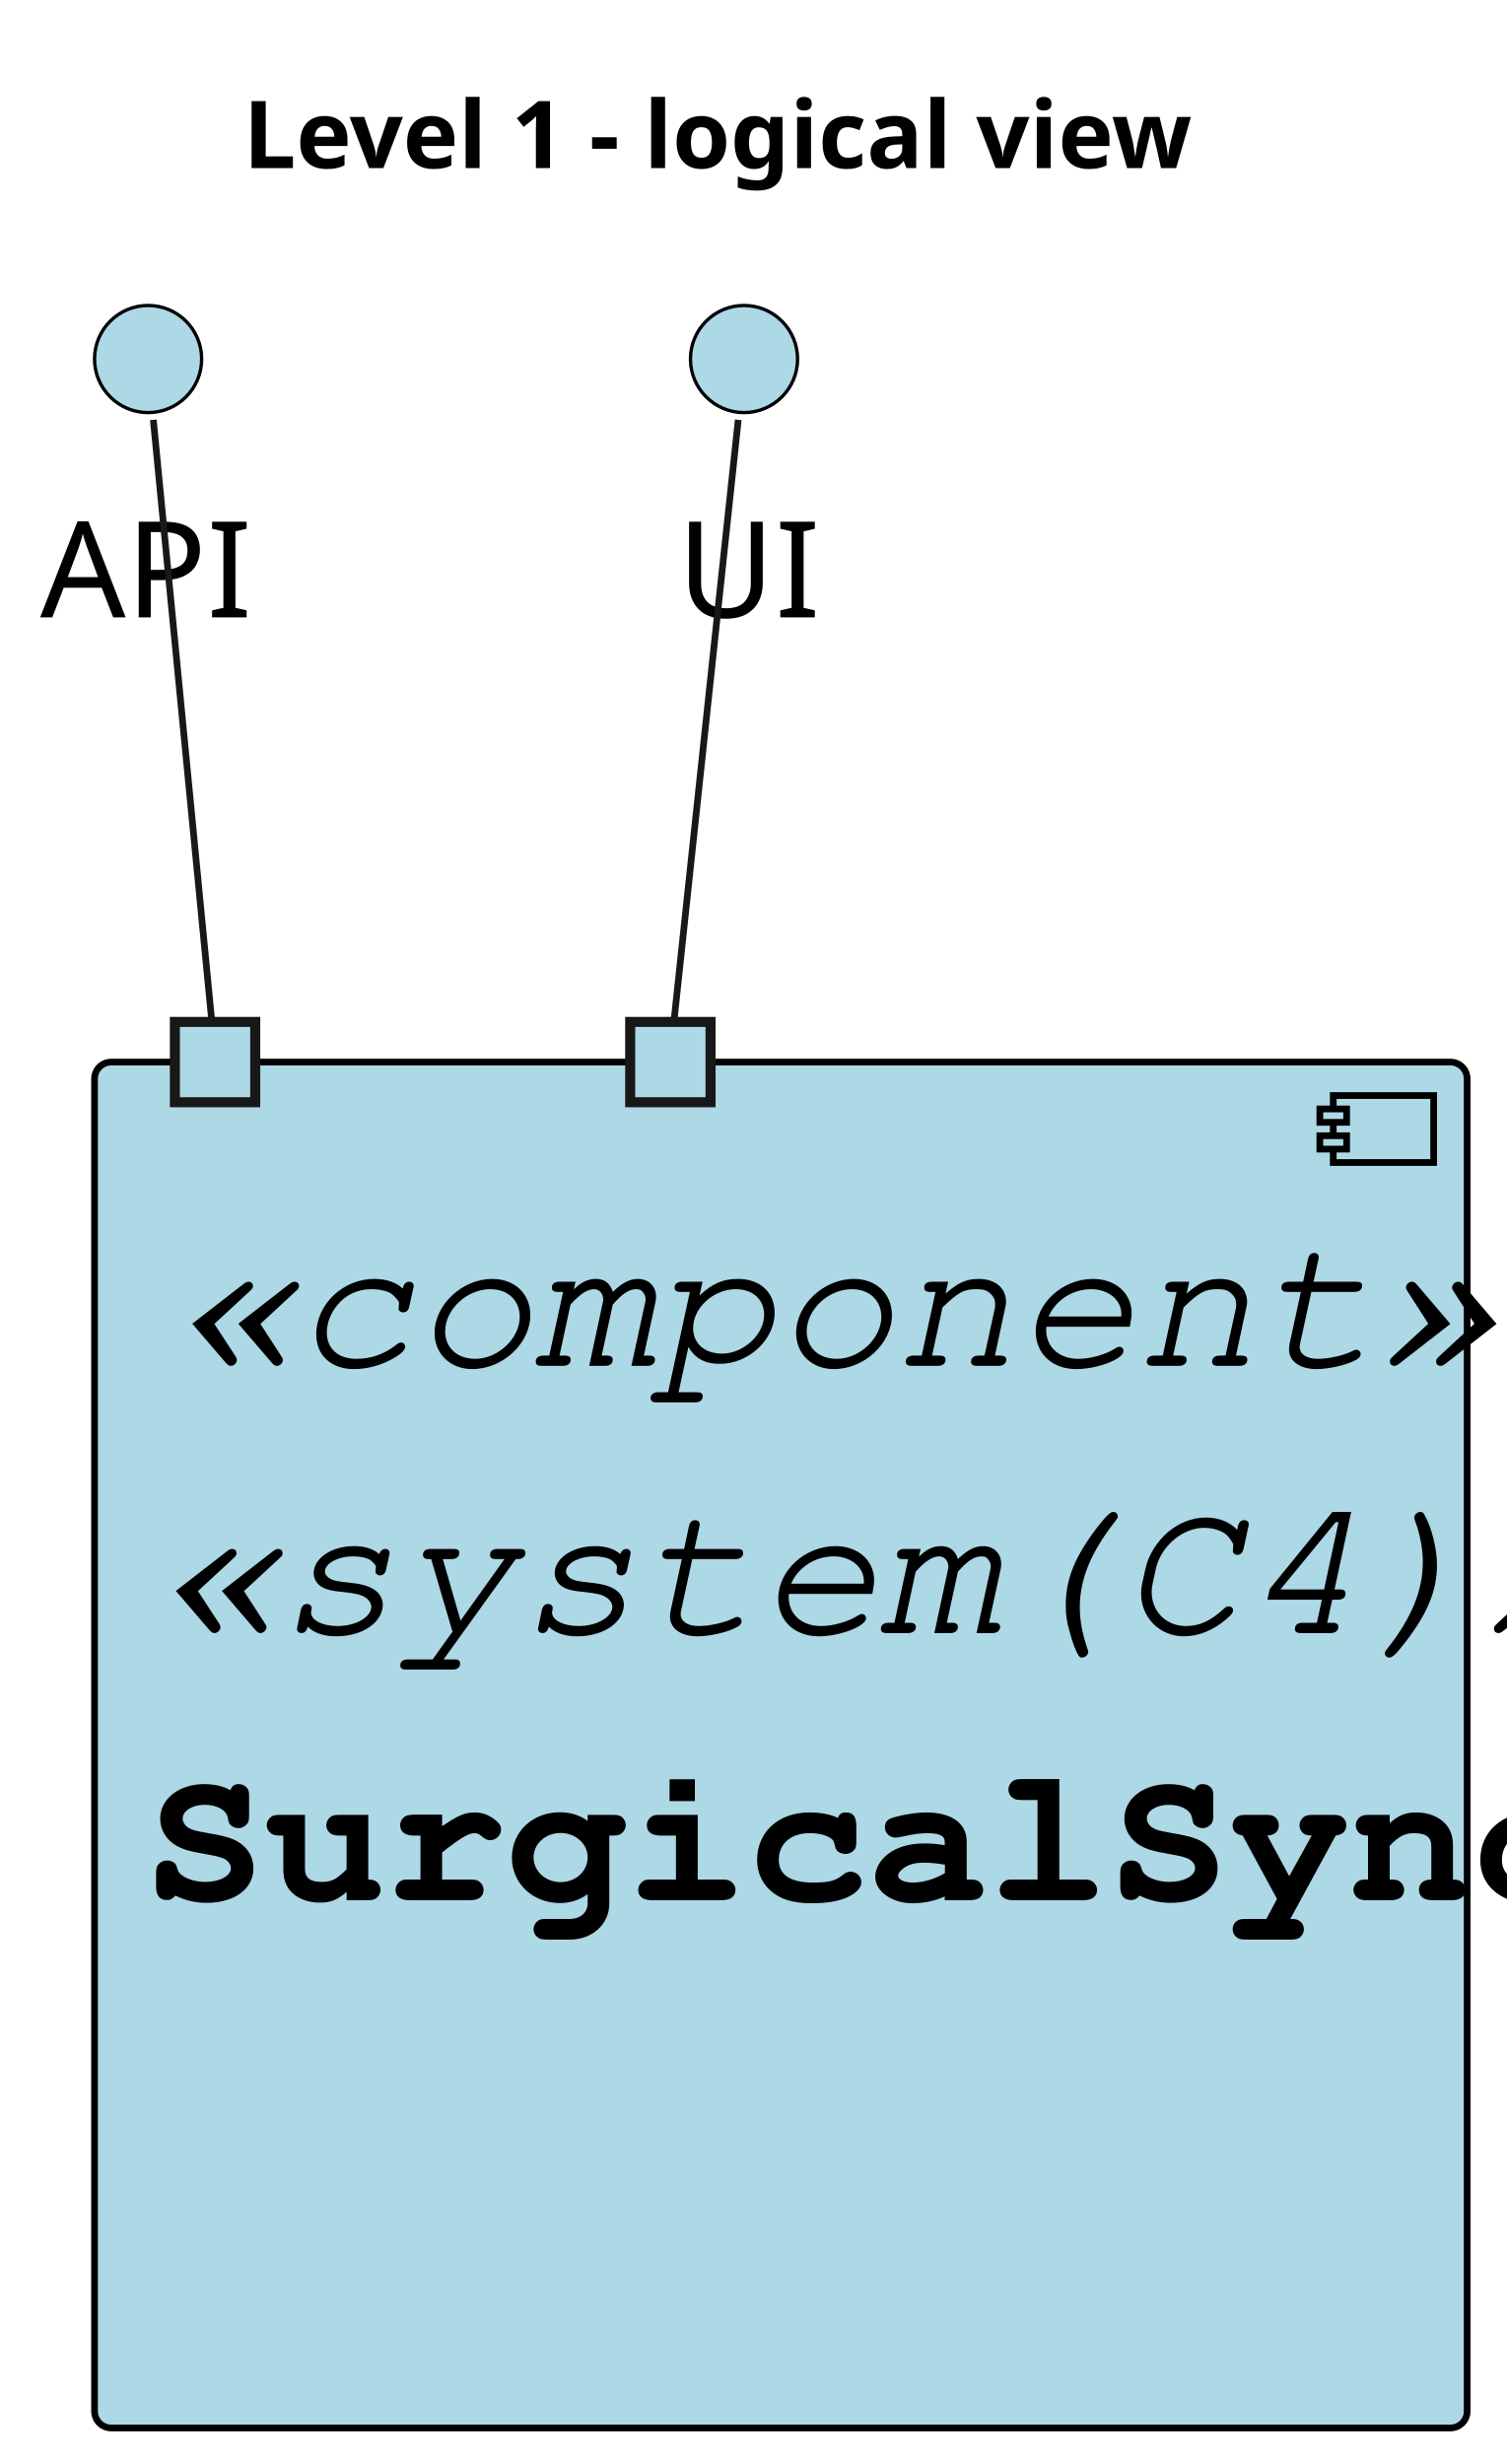
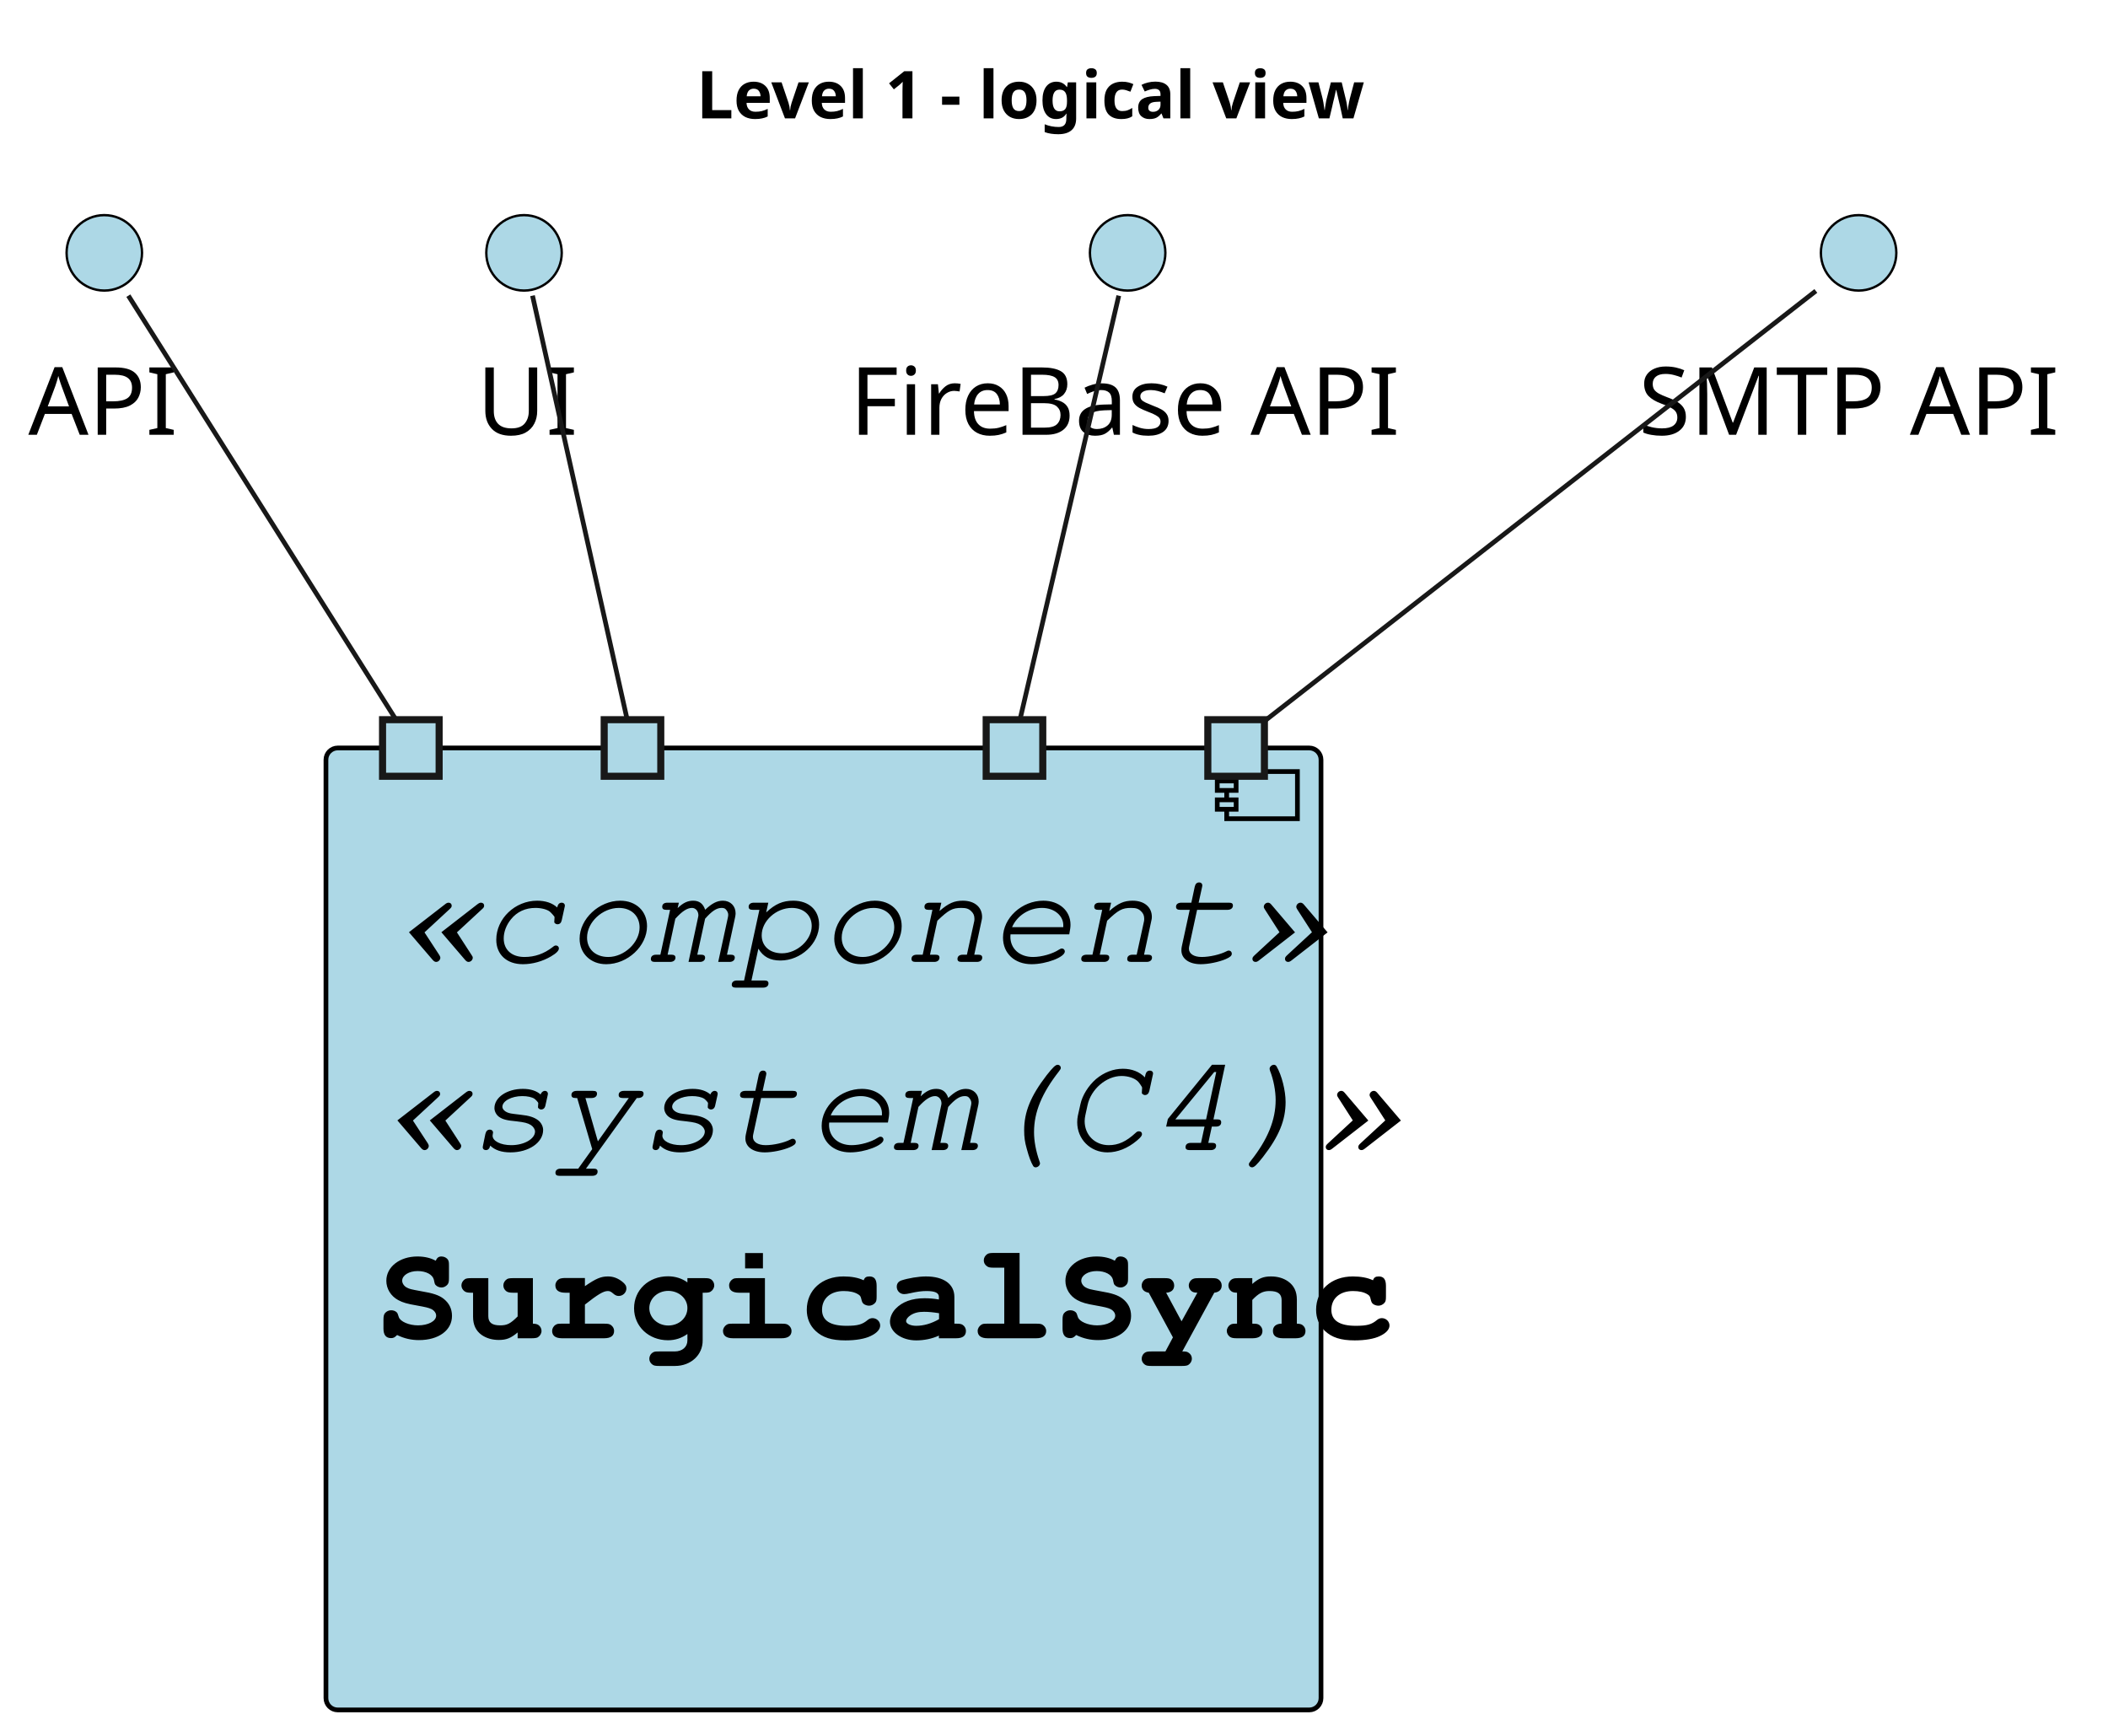
- <svg xmlns="http://www.w3.org/2000/svg" contentStyleType="text/css" height="368px" preserveAspectRatio="none" style="width:225px;height:368px;background:#FFFFFF;" version="1.1" viewBox="0 0 225 368" width="225px" zoomAndPan="magnify">
+ <svg xmlns="http://www.w3.org/2000/svg" contentStyleType="text/css" height="368px" preserveAspectRatio="none" style="width:447px;height:368px;background:#FFFFFF;" version="1.1" viewBox="0 0 447 368" width="447px" zoomAndPan="magnify">
  <defs />
  <g>
-     <text fill="#000000" font-family="sans-serif" font-size="14" font-weight="bold" lengthAdjust="spacing" textLength="138.503" x="36.308" y="25.107">Level 1 - logical view</text>
+     <text fill="#000000" font-family="sans-serif" font-size="14" font-weight="bold" lengthAdjust="spacing" textLength="138.503" x="147.645" y="25.107">Level 1 - logical view</text>
    <g id="cluster_SurgicalSync">
-       <rect fill="#ADD8E6" height="204" rx="2.5" ry="2.5" style="stroke:#000000;stroke-width:1.0;" width="205" x="14.118" y="158.621" />
-       <rect fill="#ADD8E6" height="10" style="stroke:#000000;stroke-width:1.0;" width="15" x="199.118" y="163.621" />
-       <rect fill="#ADD8E6" height="2" style="stroke:#000000;stroke-width:1.0;" width="4" x="197.118" y="165.621" />
-       <rect fill="#ADD8E6" height="2" style="stroke:#000000;stroke-width:1.0;" width="4" x="197.118" y="169.621" />
-       <text fill="#000000" font-family="Courier" font-size="30" font-style="italic" lengthAdjust="spacing" textLength="181.802" x="25.717" y="203.994">«component»</text>
-       <text fill="#000000" font-family="Courier" font-size="30" font-style="italic" lengthAdjust="spacing" textLength="186.709" x="23.264" y="243.897">«system(C4)»</text>
-       <text fill="#000000" font-family="Courier" font-size="30" font-weight="bold" lengthAdjust="spacing" textLength="190.078" x="21.579" y="283.799">SurgicalSync</text>
+       <rect fill="#ADD8E6" height="204" rx="2.5" ry="2.5" style="stroke:#000000;stroke-width:1.0;" width="211" x="69.118" y="158.621" />
+       <rect fill="#ADD8E6" height="10" style="stroke:#000000;stroke-width:1.0;" width="15" x="260.118" y="163.621" />
+       <rect fill="#ADD8E6" height="2" style="stroke:#000000;stroke-width:1.0;" width="4" x="258.118" y="165.621" />
+       <rect fill="#ADD8E6" height="2" style="stroke:#000000;stroke-width:1.0;" width="4" x="258.118" y="169.621" />
+       <text fill="#000000" font-family="Courier" font-size="30" font-style="italic" lengthAdjust="spacing" textLength="181.802" x="83.717" y="203.994">«component»</text>
+       <text fill="#000000" font-family="Courier" font-size="30" font-style="italic" lengthAdjust="spacing" textLength="186.709" x="81.264" y="243.897">«system(C4)»</text>
+       <text fill="#000000" font-family="Courier" font-size="30" font-weight="bold" lengthAdjust="spacing" textLength="190.078" x="79.579" y="283.799">SurgicalSync</text>
    </g>
-     <text fill="#000000" font-family="sans-serif" font-size="14" lengthAdjust="spacing" textLength="3.89" x="30.173" y="137.107"> </text>
-     <rect fill="#ADD8E6" height="12" style="stroke:#181818;stroke-width:1.5;" width="12" x="26.118" y="152.621" />
-     <text fill="#000000" font-family="sans-serif" font-size="14" lengthAdjust="spacing" textLength="3.89" x="98.173" y="137.107"> </text>
-     <rect fill="#ADD8E6" height="12" style="stroke:#181818;stroke-width:1.5;" width="12" x="94.118" y="152.621" />
+     <text fill="#000000" font-family="sans-serif" font-size="14" lengthAdjust="spacing" textLength="3.89" x="85.173" y="137.107"> </text>
+     <rect fill="#ADD8E6" height="12" style="stroke:#181818;stroke-width:1.5;" width="12" x="81.118" y="152.621" />
+     <text fill="#000000" font-family="sans-serif" font-size="14" lengthAdjust="spacing" textLength="3.89" x="132.173" y="137.107"> </text>
+     <rect fill="#ADD8E6" height="12" style="stroke:#181818;stroke-width:1.5;" width="12" x="128.118" y="152.621" />
+     <text fill="#000000" font-family="sans-serif" font-size="14" lengthAdjust="spacing" textLength="3.89" x="213.173" y="137.107"> </text>
+     <rect fill="#ADD8E6" height="12" style="stroke:#181818;stroke-width:1.5;" width="12" x="209.118" y="152.621" />
+     <text fill="#000000" font-family="sans-serif" font-size="14" lengthAdjust="spacing" textLength="3.89" x="260.173" y="137.107"> </text>
+     <rect fill="#ADD8E6" height="12" style="stroke:#181818;stroke-width:1.5;" width="12" x="256.118" y="152.621" />
    <g id="elem_API">
      <ellipse cx="22.118" cy="53.621" fill="#ADD8E6" rx="8" ry="8" style="stroke:#000000;stroke-width:0.5;" />
      <text fill="#000000" font-family="sans-serif" font-size="20" lengthAdjust="spacing" textLength="32.236" x="6" y="92.203">API</text>
    </g>
    <g id="elem_UI">
      <ellipse cx="111.118" cy="53.621" fill="#ADD8E6" rx="8" ry="8" style="stroke:#000000;stroke-width:0.5;" />
      <text fill="#000000" font-family="sans-serif" font-size="20" lengthAdjust="spacing" textLength="20" x="101.118" y="92.203">UI</text>
    </g>
+     <g id="elem_FB">
+       <ellipse cx="239.118" cy="53.621" fill="#ADD8E6" rx="8" ry="8" style="stroke:#000000;stroke-width:0.5;" />
+       <text fill="#000000" font-family="sans-serif" font-size="20" lengthAdjust="spacing" textLength="117.822" x="180.207" y="92.203">FireBase API</text>
+     </g>
+     <g id="elem_SMTP">
+       <ellipse cx="394.118" cy="53.621" fill="#ADD8E6" rx="8" ry="8" style="stroke:#000000;stroke-width:0.5;" />
+       <text fill="#000000" font-family="sans-serif" font-size="20" lengthAdjust="spacing" textLength="93.35" x="347.443" y="92.203">SMTP API</text>
+     </g>
    <g id="link_API_PI1">
-       <path d="M22.898,62.701 C24.878,83.001 29.988,135.691 31.618,152.431 " fill="none" id="API-PI1" style="stroke:#181818;stroke-width:1.0;" />
+       <path d="M27.218,62.701 C40.028,83.001 73.278,135.691 83.848,152.431 " fill="none" id="API-PI1" style="stroke:#181818;stroke-width:1.0;" />
    </g>
    <g id="link_UI_PI2">
-       <path d="M110.258,62.701 C108.088,83.001 102.458,135.691 100.668,152.431 " fill="none" id="UI-PI2" style="stroke:#181818;stroke-width:1.0;" />
+       <path d="M112.918,62.701 C117.458,83.001 129.218,135.691 132.958,152.431 " fill="none" id="UI-PI2" style="stroke:#181818;stroke-width:1.0;" />
+     </g>
+     <g id="link_FB_PI3">
+       <path d="M237.238,62.701 C232.508,83.001 220.228,135.691 216.328,152.431 " fill="none" id="FB-PI3" style="stroke:#181818;stroke-width:1.0;" />
+     </g>
+     <g id="link_SMTP_PI4">
+       <path d="M385.048,61.701 C359.878,81.331 289.668,136.121 268.338,152.761 " fill="none" id="SMTP-PI4" style="stroke:#181818;stroke-width:1.0;" />
    </g>
  </g>
</svg>
